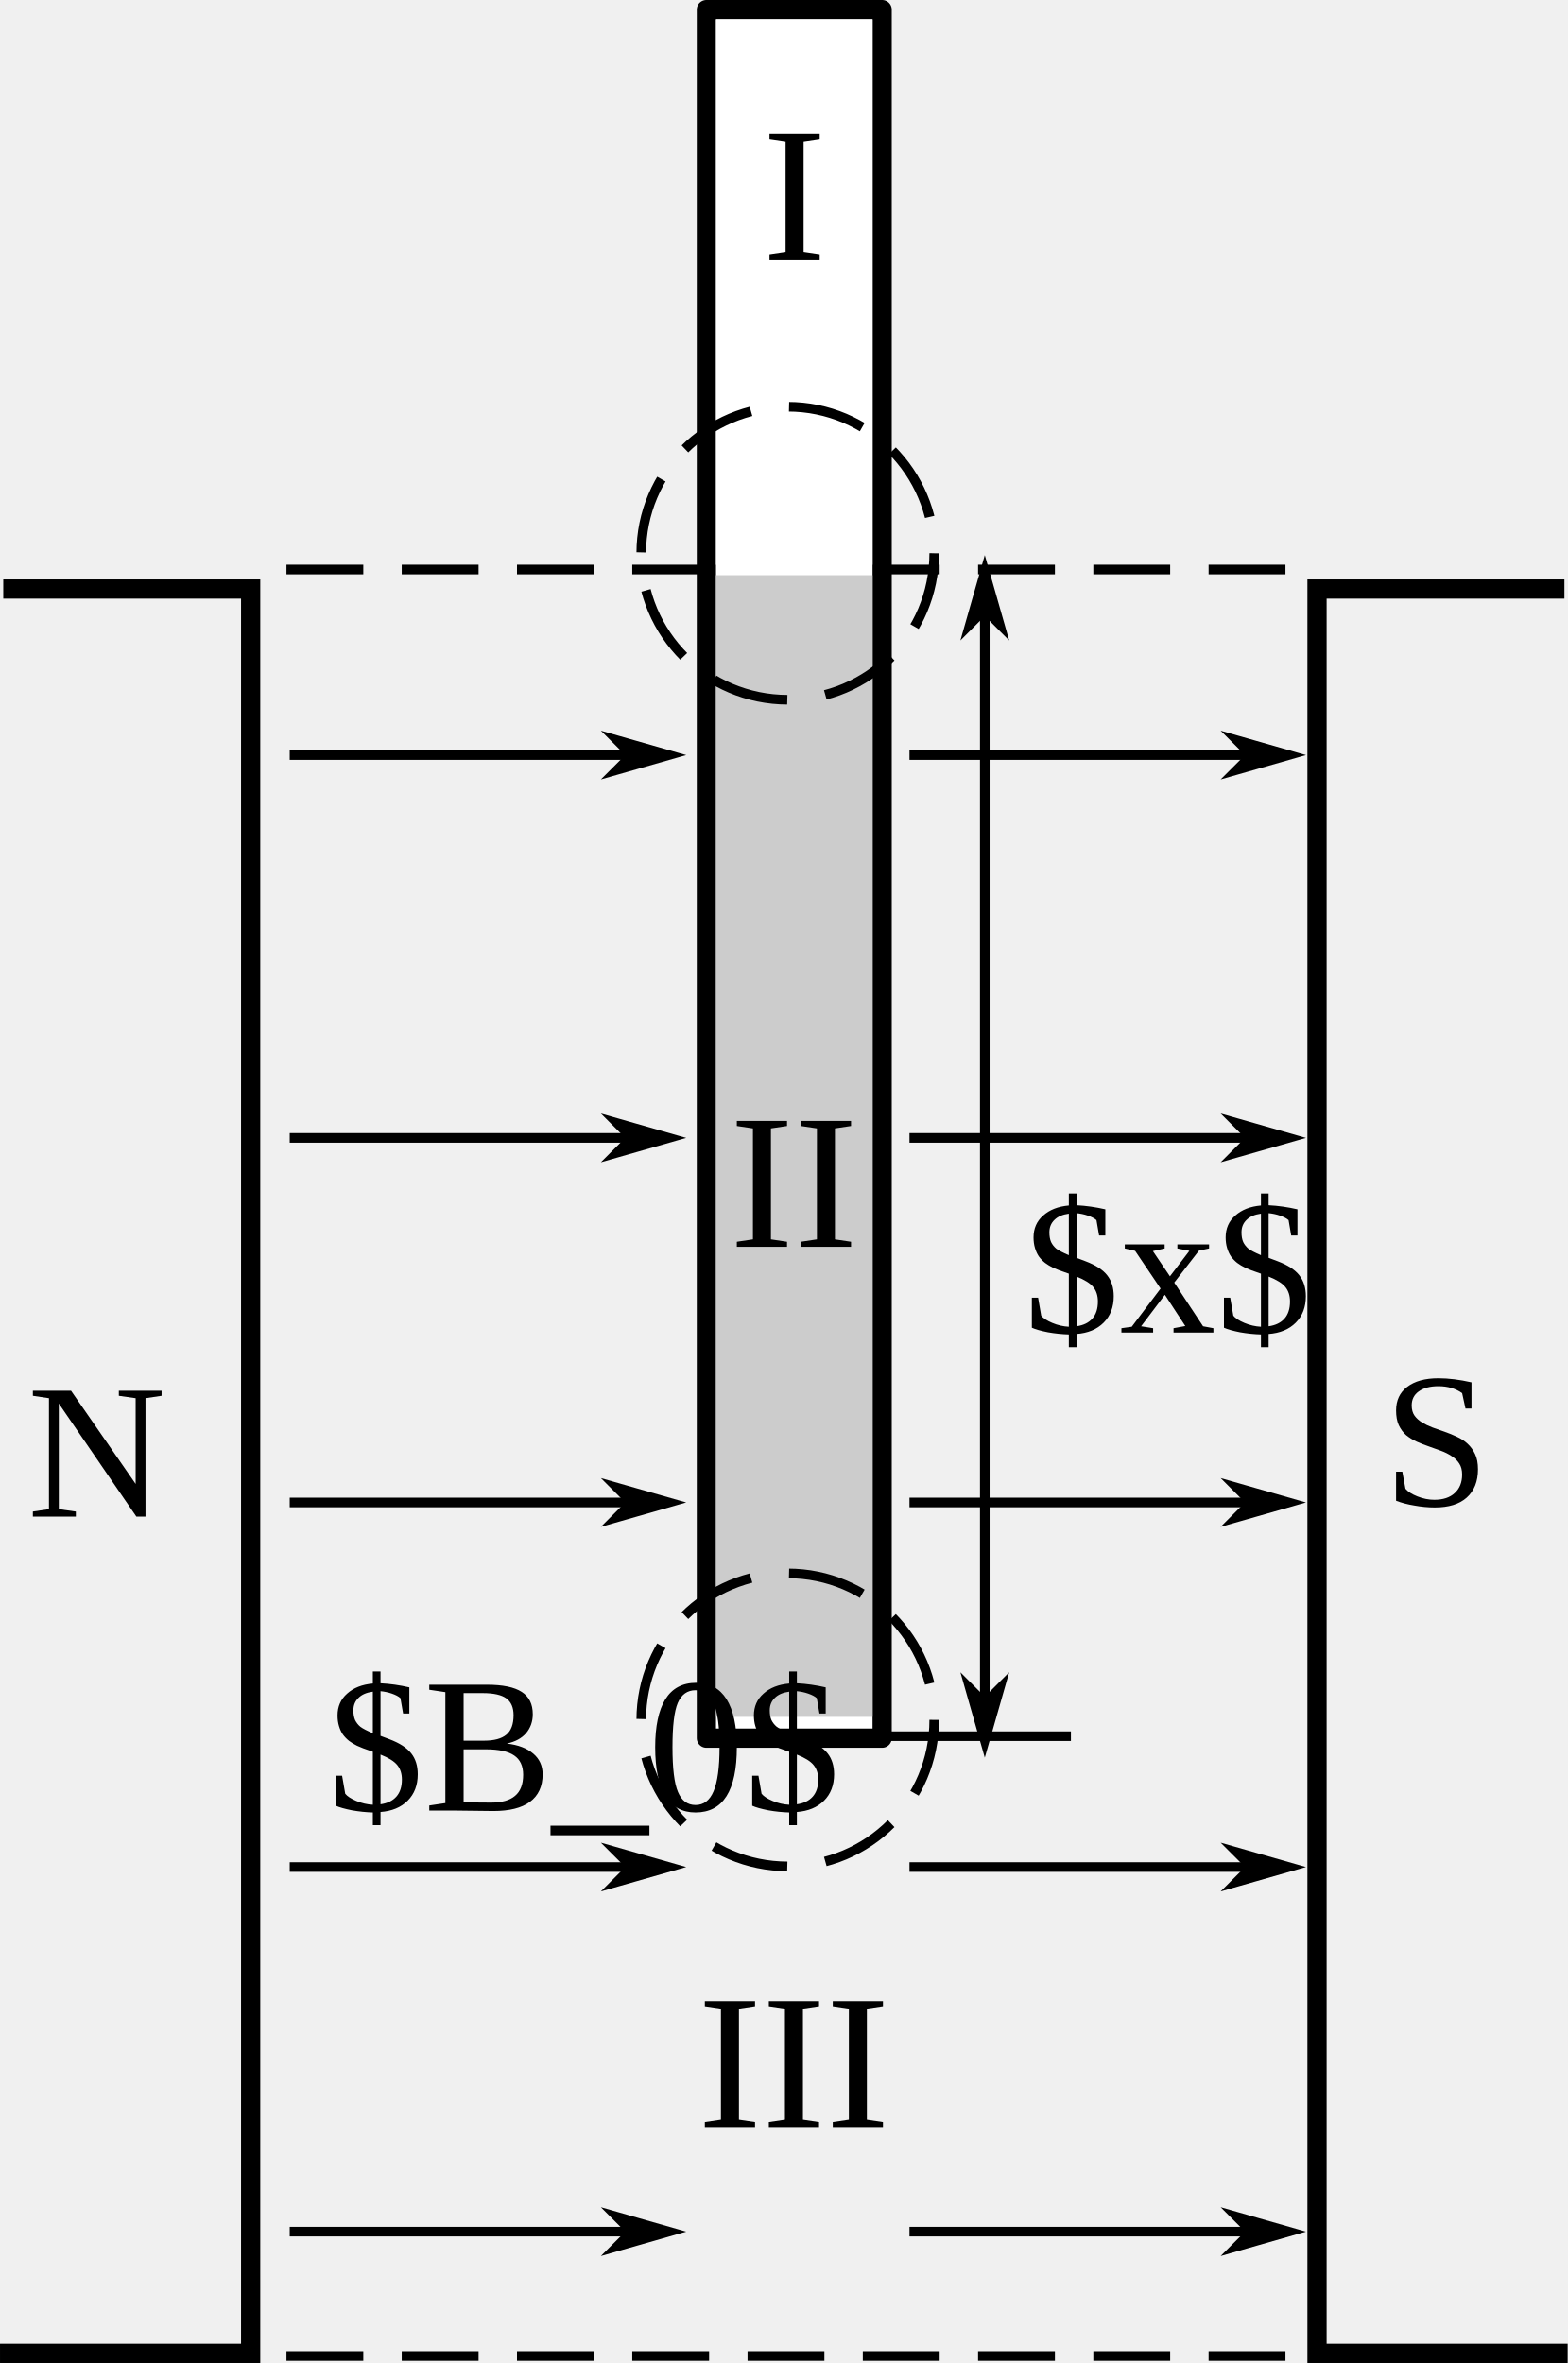
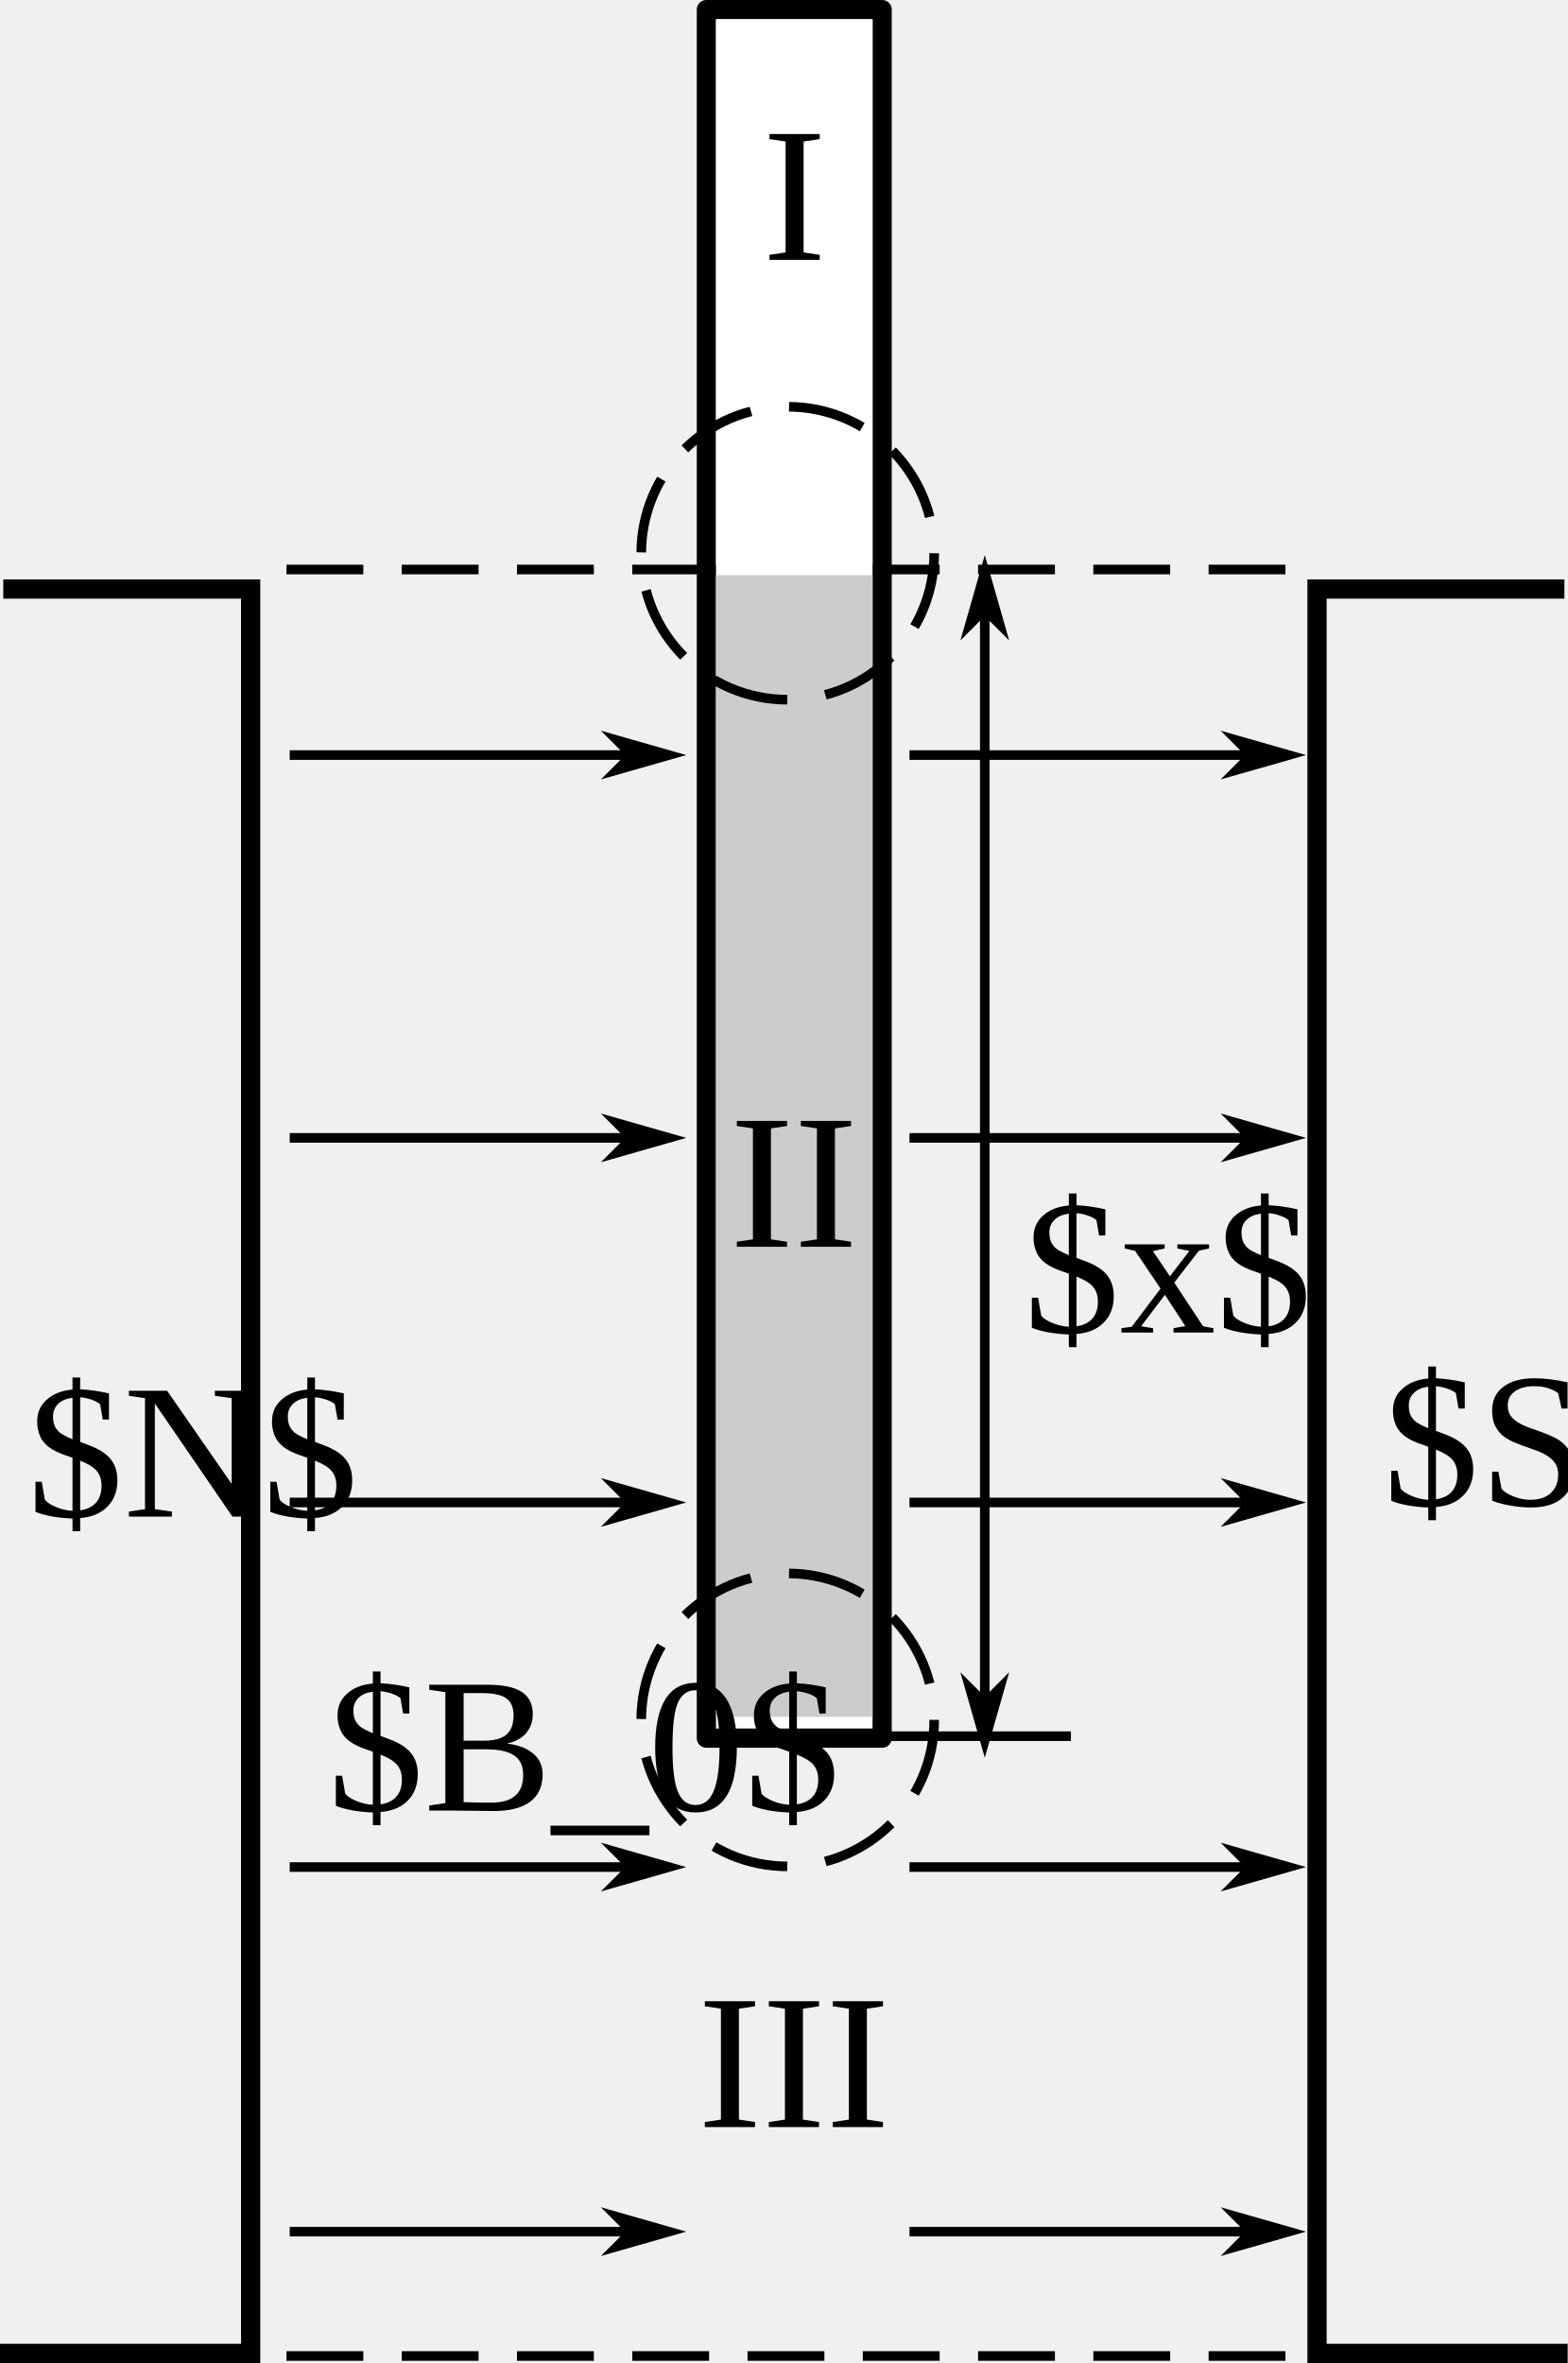
<svg xmlns="http://www.w3.org/2000/svg" width="28.787mm" height="43.389mm" viewBox="0 0 102 153.742" id="svg2" version="1.1">
  <defs id="defs4">
    <marker orient="auto" refY="0" refX="0" id="marker6257" style="overflow:visible">
      <path id="path6259" d="M 0,0 5,-5 -12.5,0 5,5 0,0 Z" style="fill:#000000;fill-opacity:1;fill-rule:evenodd;stroke:#000000;stroke-width:1pt;stroke-opacity:1" transform="matrix(-0.4,0,0,-0.4,-4,0)" />
    </marker>
    <marker orient="auto" refY="0" refX="0" id="marker6157" style="overflow:visible">
      <path id="path6159" d="M 0,0 5,-5 -12.5,0 5,5 0,0 Z" style="fill:#000000;fill-opacity:1;fill-rule:evenodd;stroke:#000000;stroke-width:1pt;stroke-opacity:1" transform="matrix(-0.4,0,0,-0.4,-4,0)" />
    </marker>
    <marker orient="auto" refY="0" refX="0" id="marker6063" style="overflow:visible">
      <path id="path6065" d="M 0,0 5,-5 -12.5,0 5,5 0,0 Z" style="fill:#000000;fill-opacity:1;fill-rule:evenodd;stroke:#000000;stroke-width:1pt;stroke-opacity:1" transform="matrix(-0.4,0,0,-0.4,-4,0)" />
    </marker>
    <marker orient="auto" refY="0" refX="0" id="marker5969" style="overflow:visible">
      <path id="path5971" d="M 0,0 5,-5 -12.5,0 5,5 0,0 Z" style="fill:#000000;fill-opacity:1;fill-rule:evenodd;stroke:#000000;stroke-width:1pt;stroke-opacity:1" transform="matrix(-0.4,0,0,-0.4,-4,0)" />
    </marker>
    <marker orient="auto" refY="0" refX="0" id="marker5867" style="overflow:visible">
      <path id="path5869" d="M 0,0 5,-5 -12.5,0 5,5 0,0 Z" style="fill:#000000;fill-opacity:1;fill-rule:evenodd;stroke:#000000;stroke-width:1pt;stroke-opacity:1" transform="matrix(-0.4,0,0,-0.4,-4,0)" />
    </marker>
    <marker orient="auto" refY="0" refX="0" id="Arrow1Mstart" style="overflow:visible">
      <path id="path4154" d="M 0,0 5,-5 -12.5,0 5,5 0,0 Z" style="fill:#000000;fill-opacity:1;fill-rule:evenodd;stroke:#000000;stroke-width:1pt;stroke-opacity:1" transform="matrix(0.4,0,0,0.4,4,0)" />
    </marker>
    <marker style="overflow:visible" id="marker5432" refX="0" refY="0" orient="auto">
      <path transform="matrix(-0.4,0,0,-0.4,-4,0)" style="fill:#000000;fill-opacity:1;fill-rule:evenodd;stroke:#000000;stroke-width:1pt;stroke-opacity:1" d="M 0,0 5,-5 -12.5,0 5,5 0,0 Z" id="path5434" />
    </marker>
    <marker orient="auto" refY="0" refX="0" id="marker5260" style="overflow:visible">
      <path id="path5262" d="M 0,0 5,-5 -12.5,0 5,5 0,0 Z" style="fill:#000000;fill-opacity:1;fill-rule:evenodd;stroke:#000000;stroke-width:1pt;stroke-opacity:1" transform="matrix(-0.4,0,0,-0.4,-4,0)" />
    </marker>
    <marker orient="auto" refY="0" refX="0" id="marker4978" style="overflow:visible">
      <path id="path4980" d="M 0,0 5,-5 -12.5,0 5,5 0,0 Z" style="fill:#000000;fill-opacity:1;fill-rule:evenodd;stroke:#000000;stroke-width:1pt;stroke-opacity:1" transform="matrix(-0.4,0,0,-0.4,-4,0)" />
    </marker>
    <marker orient="auto" refY="0" refX="0" id="marker4762" style="overflow:visible">
      <path id="path4764" d="M 0,0 5,-5 -12.5,0 5,5 0,0 Z" style="fill:#000000;fill-opacity:1;fill-rule:evenodd;stroke:#000000;stroke-width:1pt;stroke-opacity:1" transform="matrix(-0.4,0,0,-0.4,-4,0)" />
    </marker>
    <marker orient="auto" refY="0" refX="0" id="marker4552" style="overflow:visible">
      <path id="path4554" d="M 0,0 5,-5 -12.5,0 5,5 0,0 Z" style="fill:#000000;fill-opacity:1;fill-rule:evenodd;stroke:#000000;stroke-width:1pt;stroke-opacity:1" transform="matrix(-0.4,0,0,-0.4,-4,0)" />
    </marker>
    <marker orient="auto" refY="0" refX="0" id="Arrow1Mend" style="overflow:visible">
      <path id="path4157" d="M 0,0 5,-5 -12.5,0 5,5 0,0 Z" style="fill:#000000;fill-opacity:1;fill-rule:evenodd;stroke:#000000;stroke-width:1pt;stroke-opacity:1" transform="matrix(-0.4,0,0,-0.4,-4,0)" />
    </marker>
  </defs>
  <g id="layer1" transform="translate(-73.21429,-61.48285)">
    <path style="fill:none;fill-rule:evenodd;stroke:#000000;stroke-width:0.625;stroke-linecap:butt;stroke-linejoin:miter;stroke-miterlimit:4;stroke-dasharray:5, 2.5;stroke-dashoffset:0;stroke-opacity:1" d="m 91.852,98.536 66.292,0" id="path4140" />
    <rect style="opacity:1;fill:#ffffff;fill-opacity:1;fill-rule:nonzero;stroke:#000000;stroke-width:1.25;stroke-linecap:butt;stroke-linejoin:round;stroke-miterlimit:4;stroke-dasharray:none;stroke-dashoffset:0;stroke-opacity:1" id="rect4136" width="11.437" height="112.463" x="119.174" y="62.108" />
    <path style="fill:none;fill-rule:evenodd;stroke:#000000;stroke-width:0.625;stroke-linecap:butt;stroke-linejoin:miter;stroke-opacity:1;marker-end:url(#Arrow1Mend)" d="m 92.064,110.609 24.568,0" id="path4142" />
    <path style="fill:none;fill-rule:evenodd;stroke:#000000;stroke-width:0.625;stroke-linecap:butt;stroke-linejoin:miter;stroke-opacity:1;marker-end:url(#marker4552)" d="m 92.064,135.516 24.568,0" id="path4550" />
    <path style="fill:none;fill-rule:evenodd;stroke:#000000;stroke-width:0.625;stroke-linecap:butt;stroke-linejoin:miter;stroke-opacity:1;marker-end:url(#marker4762)" d="m 92.064,159.237 24.568,0" id="path4760" />
    <path style="fill:none;fill-rule:evenodd;stroke:#000000;stroke-width:0.625;stroke-linecap:butt;stroke-linejoin:miter;stroke-opacity:1;marker-end:url(#marker4978)" d="m 92.064,182.958 24.568,0" id="path4976" />
    <path style="fill:none;fill-rule:evenodd;stroke:#000000;stroke-width:0.625;stroke-linecap:butt;stroke-linejoin:miter;stroke-opacity:1;marker-end:url(#marker5260)" d="m 92.064,206.678 24.568,0" id="path5258" />
    <path style="fill:none;fill-rule:evenodd;stroke:#000000;stroke-width:1.25;stroke-linecap:butt;stroke-linejoin:miter;stroke-opacity:1" d="m 73.426,99.807 16.096,0 0,114.792 -16.308,0" id="path5402" />
    <path id="path5414" d="m 132.39,110.609 24.568,0" style="fill:none;fill-rule:evenodd;stroke:#000000;stroke-width:0.625;stroke-linecap:butt;stroke-linejoin:miter;stroke-opacity:1;marker-end:url(#marker5432)" />
    <path id="path5418" d="m 132.39,135.516 24.568,0" style="fill:none;fill-rule:evenodd;stroke:#000000;stroke-width:0.625;stroke-linecap:butt;stroke-linejoin:miter;stroke-opacity:1;marker-end:url(#marker4552)" />
    <path id="path5422" d="m 132.39,159.237 24.568,0" style="fill:none;fill-rule:evenodd;stroke:#000000;stroke-width:0.625;stroke-linecap:butt;stroke-linejoin:miter;stroke-opacity:1;marker-end:url(#marker4762)" />
    <path id="path5426" d="m 132.39,182.958 24.568,0" style="fill:none;fill-rule:evenodd;stroke:#000000;stroke-width:0.625;stroke-linecap:butt;stroke-linejoin:miter;stroke-opacity:1;marker-end:url(#marker4978)" />
    <path id="path5430" d="m 132.39,206.678 24.568,0" style="fill:none;fill-rule:evenodd;stroke:#000000;stroke-width:0.625;stroke-linecap:butt;stroke-linejoin:miter;stroke-opacity:1;marker-end:url(#marker5260)" />
    <path id="path5736" d="m 175.002,99.807 -16.096,0 0,114.792 16.308,0" style="fill:none;fill-rule:evenodd;stroke:#000000;stroke-width:1.25;stroke-linecap:butt;stroke-linejoin:miter;stroke-opacity:1" />
    <rect style="opacity:1;fill:#ffffff;fill-opacity:1;fill-rule:nonzero;stroke:none;stroke-width:0.625;stroke-linecap:butt;stroke-linejoin:round;stroke-miterlimit:4;stroke-dasharray:5, 2.5;stroke-dashoffset:0;stroke-opacity:1" id="rect5742" width="10.184" height="35.493" x="119.803" y="62.737" />
    <rect y="98.905" x="119.803" height="74.281" width="10.184" id="rect5767" style="opacity:1;fill:#cccccc;fill-opacity:1;fill-rule:nonzero;stroke:none;stroke-width:0.625;stroke-linecap:butt;stroke-linejoin:round;stroke-miterlimit:4;stroke-dasharray:5, 2.5;stroke-dashoffset:0;stroke-opacity:1" />
    <path style="fill:none;fill-rule:evenodd;stroke:#000000;stroke-width:0.625;stroke-linecap:butt;stroke-linejoin:miter;stroke-opacity:1;marker-start:url(#Arrow1Mstart);marker-end:url(#marker5867)" d="m 137.289,98.829 0,75.779" id="path5773" />
    <path id="path6823" d="m 91.852,214.769 66.292,0" style="fill:none;fill-rule:evenodd;stroke:#000000;stroke-width:0.625;stroke-linecap:butt;stroke-linejoin:miter;stroke-miterlimit:4;stroke-dasharray:5, 2.5;stroke-dashoffset:0;stroke-opacity:1" />
    <circle style="color:#000000;clip-rule:nonzero;display:inline;overflow:visible;visibility:visible;opacity:1;isolation:auto;mix-blend-mode:normal;color-interpolation:sRGB;color-interpolation-filters:linearRGB;solid-color:#000000;solid-opacity:1;fill:none;fill-opacity:1;fill-rule:nonzero;stroke:#000000;stroke-width:0.625;stroke-linecap:butt;stroke-linejoin:miter;stroke-miterlimit:4;stroke-dasharray:5, 2.5;stroke-dashoffset:0;stroke-opacity:1;color-rendering:auto;image-rendering:auto;shape-rendering:auto;text-rendering:auto;enable-background:accumulate" id="path6825" cx="124.468" cy="97.477" r="9.531" />
    <circle r="9.531" cy="173.384" cx="124.468" id="circle6887" style="color:#000000;clip-rule:nonzero;display:inline;overflow:visible;visibility:visible;opacity:1;isolation:auto;mix-blend-mode:normal;color-interpolation:sRGB;color-interpolation-filters:linearRGB;solid-color:#000000;solid-opacity:1;fill:none;fill-opacity:1;fill-rule:nonzero;stroke:#000000;stroke-width:0.625;stroke-linecap:butt;stroke-linejoin:miter;stroke-miterlimit:4;stroke-dasharray:5, 2.5;stroke-dashoffset:0;stroke-opacity:1;color-rendering:auto;image-rendering:auto;shape-rendering:auto;text-rendering:auto;enable-background:accumulate" />
    <path id="path6889" d="m 130.61,174.443 12.284,0" style="fill:none;fill-rule:evenodd;stroke:#000000;stroke-width:0.625;stroke-linecap:butt;stroke-linejoin:miter;stroke-miterlimit:4;stroke-dasharray:none;stroke-dashoffset:0;stroke-opacity:1" />
    <text xml:space="preserve" style="color:#000000;font-style:normal;font-variant:normal;font-weight:normal;font-stretch:normal;font-size:12.5px;line-height:125%;font-family:'Times New Roman';-inkscape-font-specification:'Times New Roman, ';text-indent:0;text-align:start;text-decoration:none;text-decoration-line:none;text-decoration-style:solid;text-decoration-color:#000000;letter-spacing:0px;word-spacing:0px;text-transform:none;direction:ltr;block-progression:tb;writing-mode:lr-tb;baseline-shift:baseline;text-anchor:start;white-space:normal;clip-rule:nonzero;display:inline;overflow:visible;visibility:visible;opacity:1;isolation:auto;mix-blend-mode:normal;color-interpolation:sRGB;color-interpolation-filters:linearRGB;solid-color:#000000;solid-opacity:1;fill:#000000;fill-opacity:1;fill-rule:nonzero;stroke:none;stroke-width:0.5;stroke-linecap:butt;stroke-linejoin:miter;stroke-miterlimit:4;stroke-dasharray:none;stroke-dashoffset:0;stroke-opacity:1;color-rendering:auto;image-rendering:auto;shape-rendering:auto;text-rendering:auto;enable-background:accumulate" x="74.994" y="160.153" id="text5404">
-       <tspan id="tspan5406" x="74.994" y="160.153">N</tspan>
+       <tspan id="tspan5406" x="74.994" y="160.153">$N$</tspan>
    </text>
    <text xml:space="preserve" style="color:#000000;font-style:normal;font-variant:normal;font-weight:normal;font-stretch:normal;font-size:12.5px;line-height:125%;font-family:'Times New Roman';-inkscape-font-specification:'Times New Roman, ';text-indent:0;text-align:start;text-decoration:none;text-decoration-line:none;text-decoration-style:solid;text-decoration-color:#000000;letter-spacing:0px;word-spacing:0px;text-transform:none;direction:ltr;block-progression:tb;writing-mode:lr-tb;baseline-shift:baseline;text-anchor:start;white-space:normal;clip-rule:nonzero;display:inline;overflow:visible;visibility:visible;opacity:1;isolation:auto;mix-blend-mode:normal;color-interpolation:sRGB;color-interpolation-filters:linearRGB;solid-color:#000000;solid-opacity:1;fill:#000000;fill-opacity:1;fill-rule:nonzero;stroke:none;stroke-width:0.5;stroke-linecap:butt;stroke-linejoin:miter;stroke-miterlimit:4;stroke-dasharray:none;stroke-dashoffset:0;stroke-opacity:1;color-rendering:auto;image-rendering:auto;shape-rendering:auto;text-rendering:auto;enable-background:accumulate" x="163.208" y="159.438" id="text5738">
-       <tspan id="tspan5740" x="163.208" y="159.438">S</tspan>
+       <tspan id="tspan5740" x="163.208" y="159.438">$S$</tspan>
    </text>
    <text xml:space="preserve" style="color:#000000;font-style:normal;font-variant:normal;font-weight:normal;font-stretch:normal;font-size:12.5px;line-height:125%;font-family:'Times New Roman';-inkscape-font-specification:'Times New Roman, ';text-indent:0;text-align:start;text-decoration:none;text-decoration-line:none;text-decoration-style:solid;text-decoration-color:#000000;letter-spacing:0px;word-spacing:0px;text-transform:none;direction:ltr;block-progression:tb;writing-mode:lr-tb;baseline-shift:baseline;text-anchor:start;white-space:normal;clip-rule:nonzero;display:inline;overflow:visible;visibility:visible;opacity:1;isolation:auto;mix-blend-mode:normal;color-interpolation:sRGB;color-interpolation-filters:linearRGB;solid-color:#000000;solid-opacity:1;fill:#000000;fill-opacity:1;fill-rule:nonzero;stroke:none;stroke-width:0.5;stroke-linecap:butt;stroke-linejoin:miter;stroke-miterlimit:4;stroke-dasharray:none;stroke-dashoffset:0;stroke-opacity:1;color-rendering:auto;image-rendering:auto;shape-rendering:auto;text-rendering:auto;enable-background:accumulate" x="122.83" y="78.39" id="text5744">
      <tspan id="tspan5746" x="122.83" y="78.39">I</tspan>
    </text>
    <text id="text5769" y="142.605" x="120.705" style="color:#000000;font-style:normal;font-variant:normal;font-weight:normal;font-stretch:normal;font-size:12.5px;line-height:125%;font-family:'Times New Roman';-inkscape-font-specification:'Times New Roman, ';text-indent:0;text-align:start;text-decoration:none;text-decoration-line:none;text-decoration-style:solid;text-decoration-color:#000000;letter-spacing:0px;word-spacing:0px;text-transform:none;direction:ltr;block-progression:tb;writing-mode:lr-tb;baseline-shift:baseline;text-anchor:start;white-space:normal;clip-rule:nonzero;display:inline;overflow:visible;visibility:visible;opacity:1;isolation:auto;mix-blend-mode:normal;color-interpolation:sRGB;color-interpolation-filters:linearRGB;solid-color:#000000;solid-opacity:1;fill:#000000;fill-opacity:1;fill-rule:nonzero;stroke:none;stroke-width:0.5;stroke-linecap:butt;stroke-linejoin:miter;stroke-miterlimit:4;stroke-dasharray:none;stroke-dashoffset:0;stroke-opacity:1;color-rendering:auto;image-rendering:auto;shape-rendering:auto;text-rendering:auto;enable-background:accumulate" xml:space="preserve">
      <tspan y="142.605" x="120.705" id="tspan5771">II</tspan>
    </text>
    <text xml:space="preserve" style="color:#000000;font-style:normal;font-variant:normal;font-weight:normal;font-stretch:normal;font-size:12.5px;line-height:125%;font-family:'Times New Roman';-inkscape-font-specification:'Times New Roman, ';text-indent:0;text-align:start;text-decoration:none;text-decoration-line:none;text-decoration-style:solid;text-decoration-color:#000000;letter-spacing:0px;word-spacing:0px;text-transform:none;direction:ltr;block-progression:tb;writing-mode:lr-tb;baseline-shift:baseline;text-anchor:start;white-space:normal;clip-rule:nonzero;display:inline;overflow:visible;visibility:visible;opacity:1;isolation:auto;mix-blend-mode:normal;color-interpolation:sRGB;color-interpolation-filters:linearRGB;solid-color:#000000;solid-opacity:1;fill:#000000;fill-opacity:1;fill-rule:nonzero;stroke:none;stroke-width:0.5;stroke-linecap:butt;stroke-linejoin:miter;stroke-miterlimit:4;stroke-dasharray:none;stroke-dashoffset:0;stroke-opacity:1;color-rendering:auto;image-rendering:auto;shape-rendering:auto;text-rendering:auto;enable-background:accumulate" x="139.819" y="148.182" id="text5961">
      <tspan id="tspan5963" x="139.819" y="148.182">$x$</tspan>
    </text>
    <text xml:space="preserve" style="color:#000000;font-style:normal;font-variant:normal;font-weight:normal;font-stretch:normal;font-size:12.5px;line-height:125%;font-family:'Times New Roman';-inkscape-font-specification:'Times New Roman, ';text-indent:0;text-align:start;text-decoration:none;text-decoration-line:none;text-decoration-style:solid;text-decoration-color:#000000;letter-spacing:0px;word-spacing:0px;text-transform:none;direction:ltr;block-progression:tb;writing-mode:lr-tb;baseline-shift:baseline;text-anchor:start;white-space:normal;clip-rule:nonzero;display:inline;overflow:visible;visibility:visible;opacity:1;isolation:auto;mix-blend-mode:normal;color-interpolation:sRGB;color-interpolation-filters:linearRGB;solid-color:#000000;solid-opacity:1;fill:#000000;fill-opacity:1;fill-rule:nonzero;stroke:none;stroke-width:0.5;stroke-linecap:butt;stroke-linejoin:miter;stroke-miterlimit:4;stroke-dasharray:none;stroke-dashoffset:0;stroke-opacity:1;color-rendering:auto;image-rendering:auto;shape-rendering:auto;text-rendering:auto;enable-background:accumulate" x="118.623" y="199.878" id="text5965">
      <tspan id="tspan5967" x="118.623" y="199.878">III</tspan>
    </text>
    <text xml:space="preserve" style="color:#000000;font-style:normal;font-variant:normal;font-weight:normal;font-stretch:normal;font-size:12.5px;line-height:125%;font-family:'Times New Roman';-inkscape-font-specification:'Times New Roman, ';text-indent:0;text-align:start;text-decoration:none;text-decoration-line:none;text-decoration-style:solid;text-decoration-color:#000000;letter-spacing:0px;word-spacing:0px;text-transform:none;direction:ltr;block-progression:tb;writing-mode:lr-tb;baseline-shift:baseline;text-anchor:start;white-space:normal;clip-rule:nonzero;display:inline;overflow:visible;visibility:visible;opacity:1;isolation:auto;mix-blend-mode:normal;color-interpolation:sRGB;color-interpolation-filters:linearRGB;solid-color:#000000;solid-opacity:1;fill:#000000;fill-opacity:1;fill-rule:nonzero;stroke:none;stroke-width:0.5;stroke-linecap:butt;stroke-linejoin:miter;stroke-miterlimit:4;stroke-dasharray:none;stroke-dashoffset:0;stroke-opacity:1;color-rendering:auto;image-rendering:auto;shape-rendering:auto;text-rendering:auto;enable-background:accumulate" x="94.535" y="179.285" id="text6819">
      <tspan id="tspan6821" x="94.535" y="179.285">$B_0$</tspan>
    </text>
  </g>
</svg>
